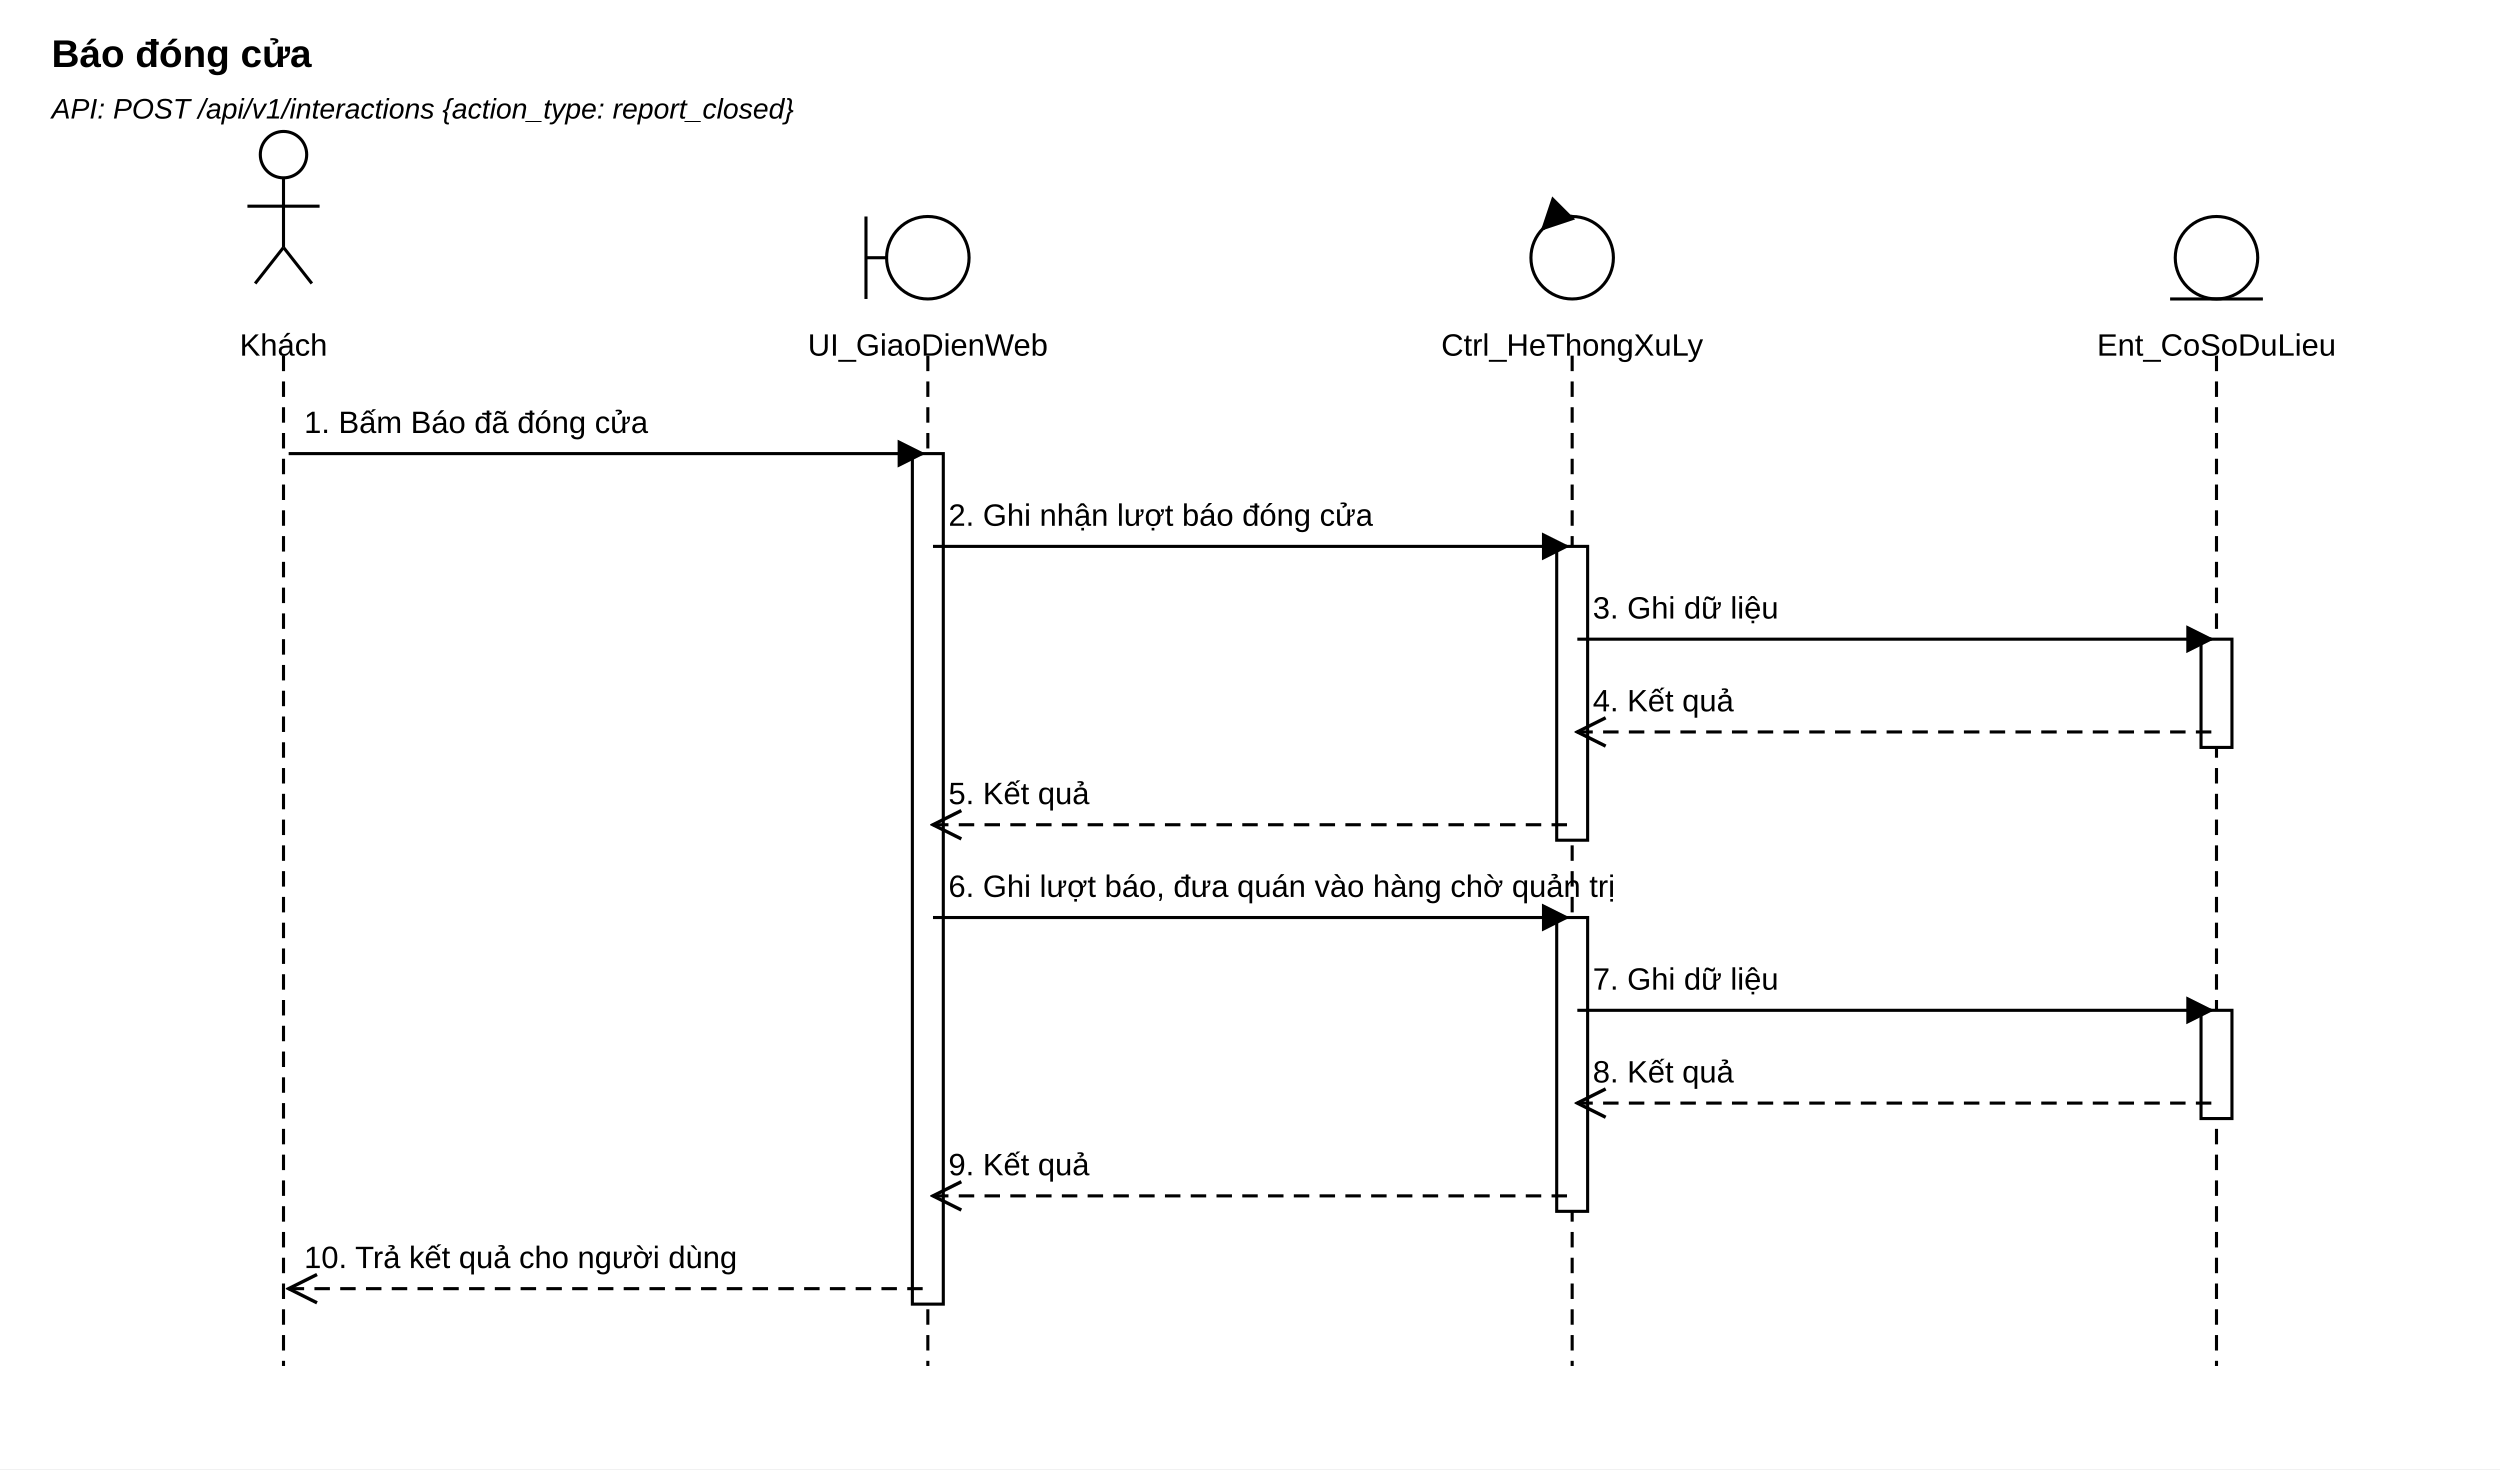
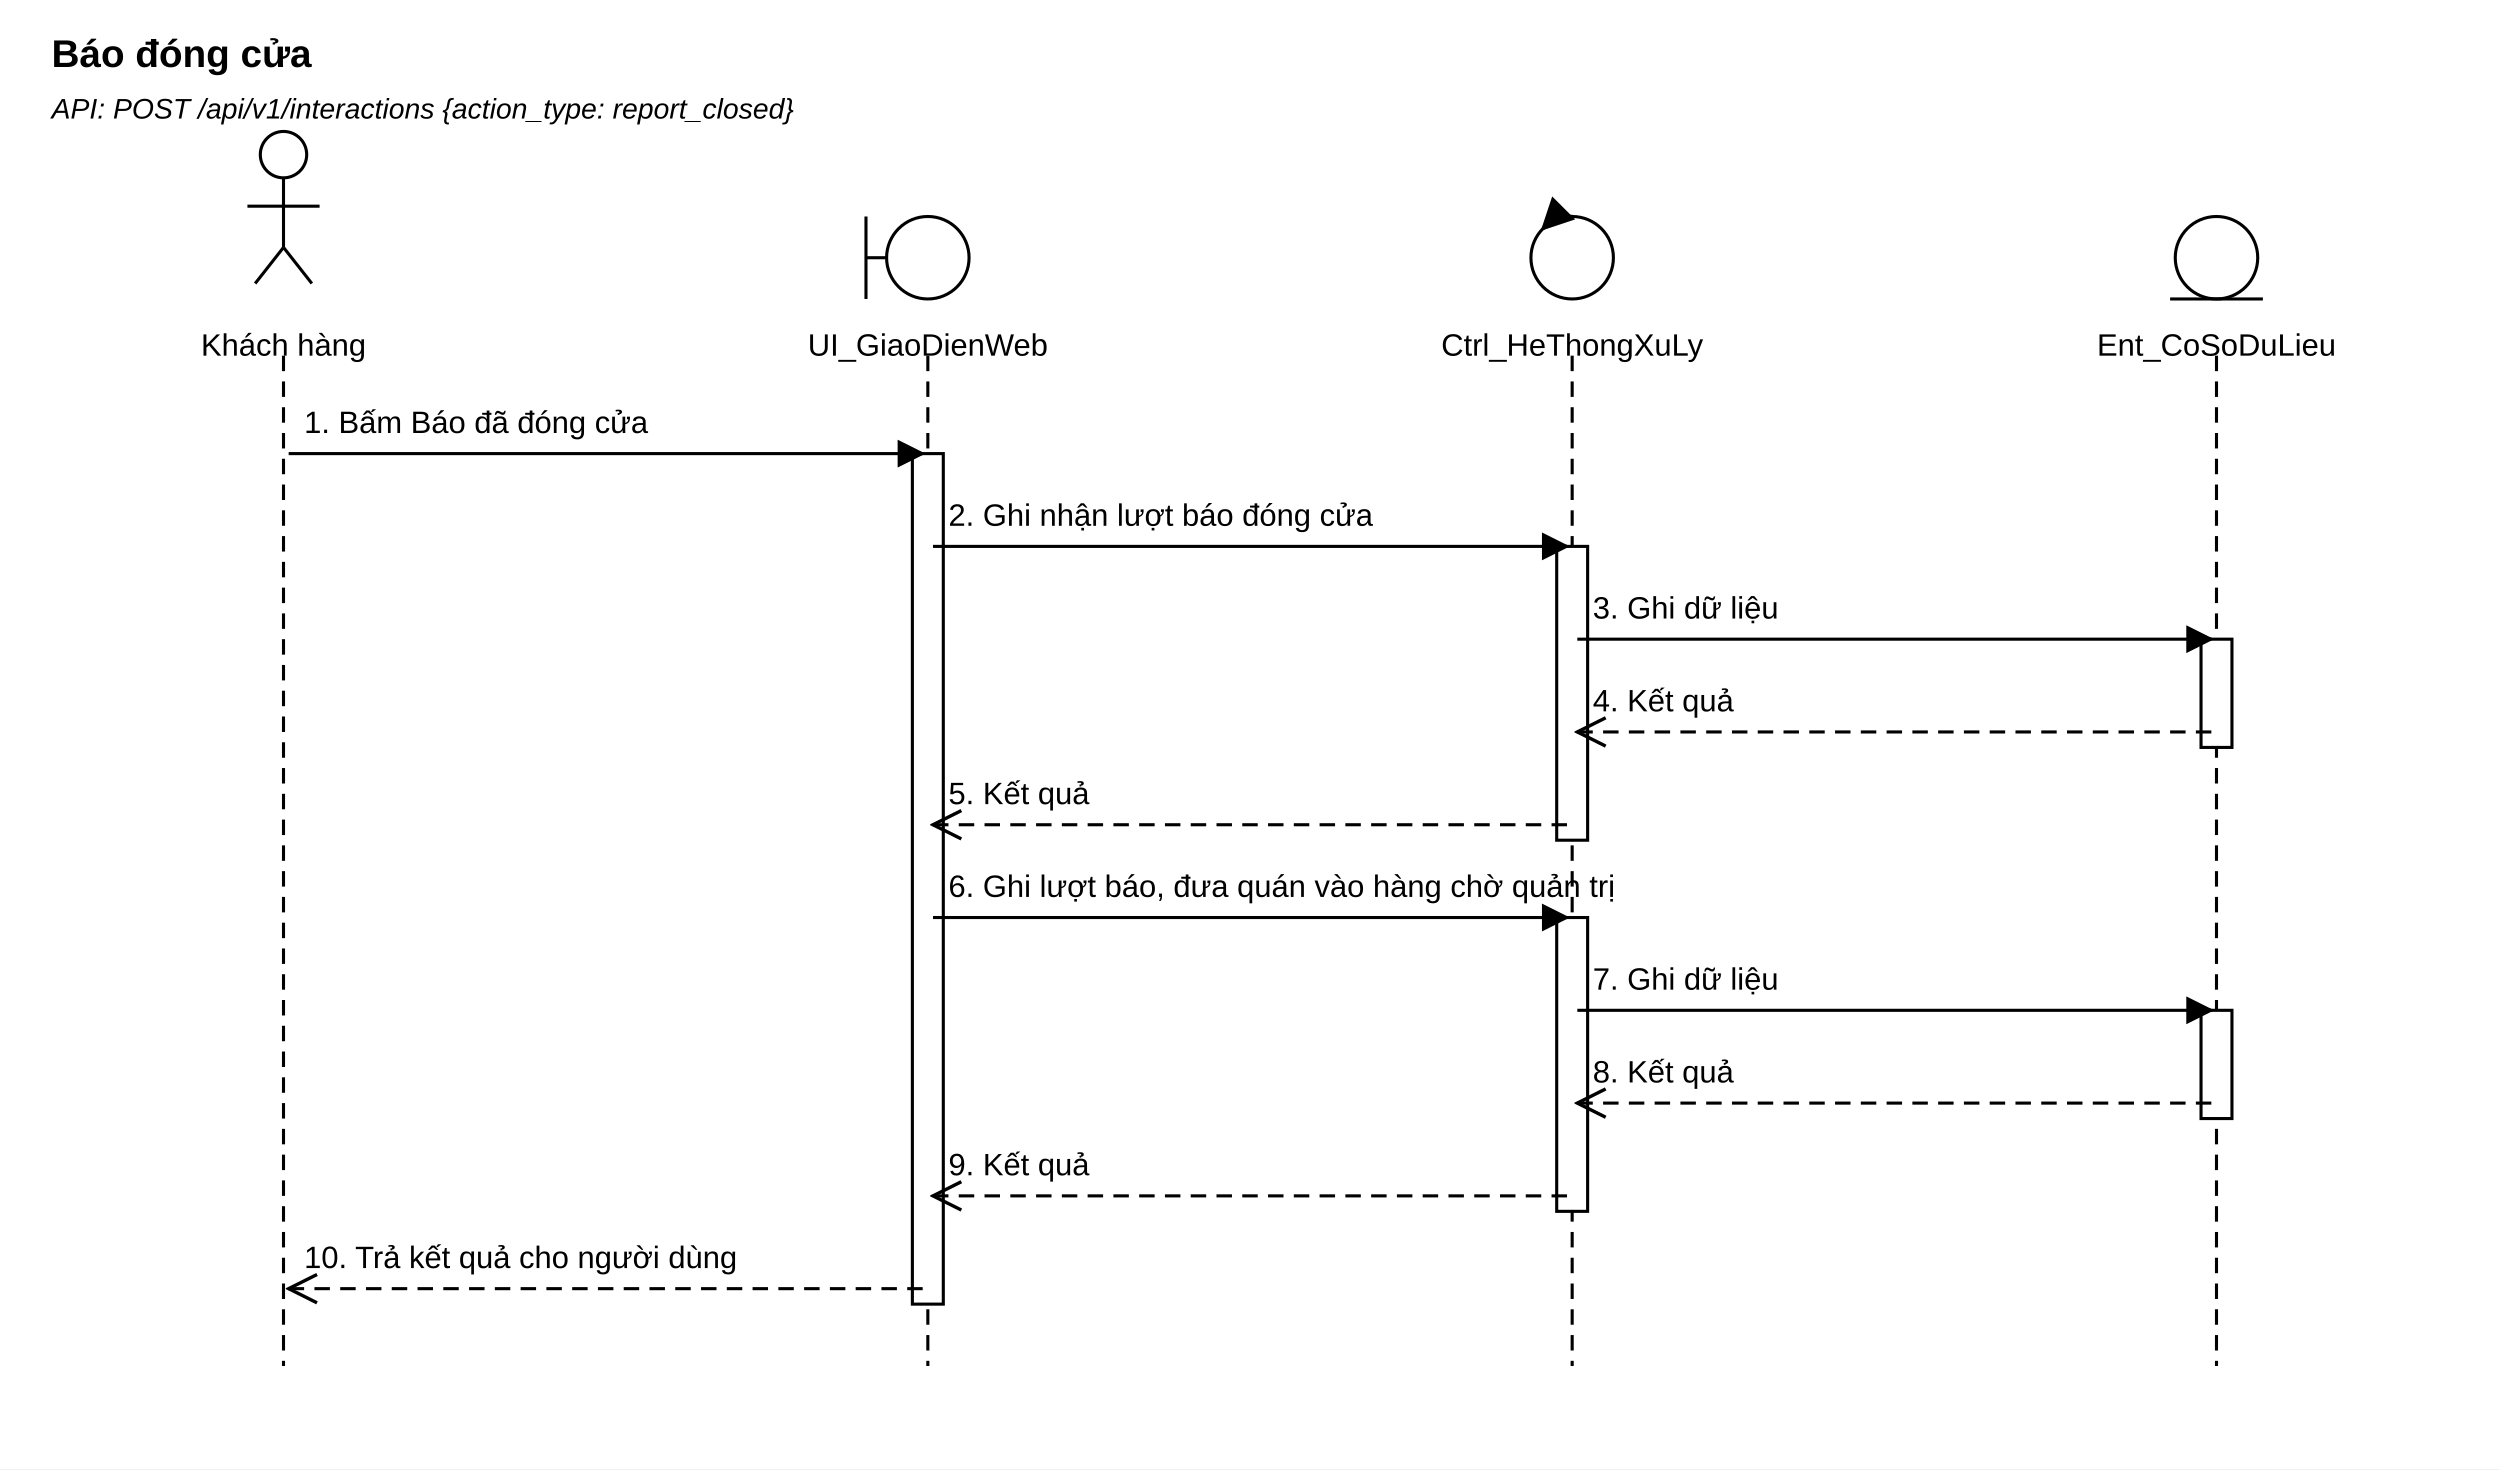
<svg xmlns="http://www.w3.org/2000/svg" width="970" height="570" viewBox="0 0 970 570">
  <defs>
    <marker id="dac" viewBox="0 0 10 10" refX="9" refY="5" markerWidth="9" markerHeight="9" orient="auto">
      <path d="M0,0 L10,5 L0,10 z" fill="#000" />
    </marker>
    <marker id="ho" viewBox="0 0 12 12" refX="11" refY="6" markerWidth="11" markerHeight="11" orient="auto">
      <path d="M1,1 L11,6 L1,11" fill="none" stroke="#000" stroke-width="1.2" />
    </marker>
  </defs>
  <rect width="100%" height="100%" fill="#fff" />
  <text x="20" y="26" font-family="Arial, Helvetica, sans-serif" font-size="15" text-anchor="start" font-weight="bold" fill="#000">Báo đóng cửa</text>
  <text x="20" y="46" font-family="Arial, Helvetica, sans-serif" font-size="11" text-anchor="start" font-weight="normal" fill="#000" font-style="italic">API: POST /api/v1/interactions {action_type: report_closed}</text>
  <circle cx="110" cy="60" r="9" fill="#fff" stroke="#000" stroke-width="1.2" />
  <line x1="110" y1="69" x2="110" y2="96" stroke="#000" stroke-width="1.2" />
  <line x1="96" y1="80" x2="124" y2="80" stroke="#000" stroke-width="1.2" />
  <line x1="110" y1="96" x2="99" y2="110" stroke="#000" stroke-width="1.2" />
  <line x1="110" y1="96" x2="121" y2="110" stroke="#000" stroke-width="1.2" />
-   <text x="110" y="138" font-family="Arial, Helvetica, sans-serif" font-size="12" text-anchor="middle" font-weight="normal" fill="#000">Khách</text>
+   <text x="110" y="138" font-family="Arial, Helvetica, sans-serif" font-size="12" text-anchor="middle" font-weight="normal" fill="#000">Khách hàng</text>
  <line x1="336" y1="84" x2="336" y2="116" stroke="#000" stroke-width="1.2" />
  <line x1="336" y1="100" x2="344" y2="100" stroke="#000" stroke-width="1.2" />
  <circle cx="360" cy="100" r="16" fill="#fff" stroke="#000" stroke-width="1.2" />
  <text x="360" y="138" font-family="Arial, Helvetica, sans-serif" font-size="12" text-anchor="middle" font-weight="normal" fill="#000">UI_GiaoDienWeb</text>
  <circle cx="610" cy="100" r="16" fill="#fff" stroke="#000" stroke-width="1.2" />
  <path d="M 610 84 A 16 16 0 0 0 598.69 88.69" fill="none" stroke="#000" stroke-width="1.4" marker-end="url(#dac)" />
  <text x="610" y="138" font-family="Arial, Helvetica, sans-serif" font-size="12" text-anchor="middle" font-weight="normal" fill="#000">Ctrl_HeThongXuLy</text>
  <circle cx="860" cy="100" r="16" fill="#fff" stroke="#000" stroke-width="1.2" />
  <line x1="842" y1="116" x2="878" y2="116" stroke="#000" stroke-width="1.2" />
  <text x="860" y="138" font-family="Arial, Helvetica, sans-serif" font-size="12" text-anchor="middle" font-weight="normal" fill="#000">Ent_CoSoDuLieu</text>
  <line x1="110" y1="138" x2="110" y2="530" stroke="#000" stroke-width="1.2" stroke-dasharray="6 4" />
  <line x1="360" y1="138" x2="360" y2="530" stroke="#000" stroke-width="1.2" stroke-dasharray="6 4" />
  <line x1="610" y1="138" x2="610" y2="530" stroke="#000" stroke-width="1.2" stroke-dasharray="6 4" />
  <line x1="860" y1="138" x2="860" y2="530" stroke="#000" stroke-width="1.2" stroke-dasharray="6 4" />
  <rect x="854" y="248" width="12" height="42" rx="0" fill="#fff" stroke="#000" stroke-width="1.2" />
  <rect x="604" y="212" width="12" height="114" rx="0" fill="#fff" stroke="#000" stroke-width="1.2" />
  <rect x="854" y="392" width="12" height="42" rx="0" fill="#fff" stroke="#000" stroke-width="1.2" />
  <rect x="604" y="356" width="12" height="114" rx="0" fill="#fff" stroke="#000" stroke-width="1.2" />
  <rect x="354" y="176" width="12" height="330" rx="0" fill="#fff" stroke="#000" stroke-width="1.2" />
  <line x1="112" y1="176" x2="358" y2="176" stroke="#000" stroke-width="1.2" marker-end="url(#dac)" />
  <text x="118" y="168" font-family="Arial, Helvetica, sans-serif" font-size="12" text-anchor="start" font-weight="normal" fill="#000">1. Bấm Báo đã đóng cửa</text>
  <line x1="362" y1="212" x2="608" y2="212" stroke="#000" stroke-width="1.2" marker-end="url(#dac)" />
  <text x="368" y="204" font-family="Arial, Helvetica, sans-serif" font-size="12" text-anchor="start" font-weight="normal" fill="#000">2. Ghi nhận lượt báo đóng cửa</text>
  <line x1="612" y1="248" x2="858" y2="248" stroke="#000" stroke-width="1.2" marker-end="url(#dac)" />
  <text x="618" y="240" font-family="Arial, Helvetica, sans-serif" font-size="12" text-anchor="start" font-weight="normal" fill="#000">3. Ghi dữ liệu</text>
  <line x1="858" y1="284" x2="612" y2="284" stroke="#000" stroke-width="1.2" stroke-dasharray="6 4" marker-end="url(#ho)" />
  <text x="618" y="276" font-family="Arial, Helvetica, sans-serif" font-size="12" text-anchor="start" font-weight="normal" fill="#000">4. Kết quả</text>
  <line x1="608" y1="320" x2="362" y2="320" stroke="#000" stroke-width="1.2" stroke-dasharray="6 4" marker-end="url(#ho)" />
  <text x="368" y="312" font-family="Arial, Helvetica, sans-serif" font-size="12" text-anchor="start" font-weight="normal" fill="#000">5. Kết quả</text>
  <line x1="362" y1="356" x2="608" y2="356" stroke="#000" stroke-width="1.2" marker-end="url(#dac)" />
  <text x="368" y="348" font-family="Arial, Helvetica, sans-serif" font-size="12" text-anchor="start" font-weight="normal" fill="#000">6. Ghi lượt báo, đưa quán vào hàng chờ quản trị</text>
  <line x1="612" y1="392" x2="858" y2="392" stroke="#000" stroke-width="1.2" marker-end="url(#dac)" />
  <text x="618" y="384" font-family="Arial, Helvetica, sans-serif" font-size="12" text-anchor="start" font-weight="normal" fill="#000">7. Ghi dữ liệu</text>
  <line x1="858" y1="428" x2="612" y2="428" stroke="#000" stroke-width="1.2" stroke-dasharray="6 4" marker-end="url(#ho)" />
  <text x="618" y="420" font-family="Arial, Helvetica, sans-serif" font-size="12" text-anchor="start" font-weight="normal" fill="#000">8. Kết quả</text>
  <line x1="608" y1="464" x2="362" y2="464" stroke="#000" stroke-width="1.2" stroke-dasharray="6 4" marker-end="url(#ho)" />
  <text x="368" y="456" font-family="Arial, Helvetica, sans-serif" font-size="12" text-anchor="start" font-weight="normal" fill="#000">9. Kết quả</text>
  <line x1="358" y1="500" x2="112" y2="500" stroke="#000" stroke-width="1.2" stroke-dasharray="6 4" marker-end="url(#ho)" />
  <text x="118" y="492" font-family="Arial, Helvetica, sans-serif" font-size="12" text-anchor="start" font-weight="normal" fill="#000">10. Trả kết quả cho người dùng</text>
</svg>
